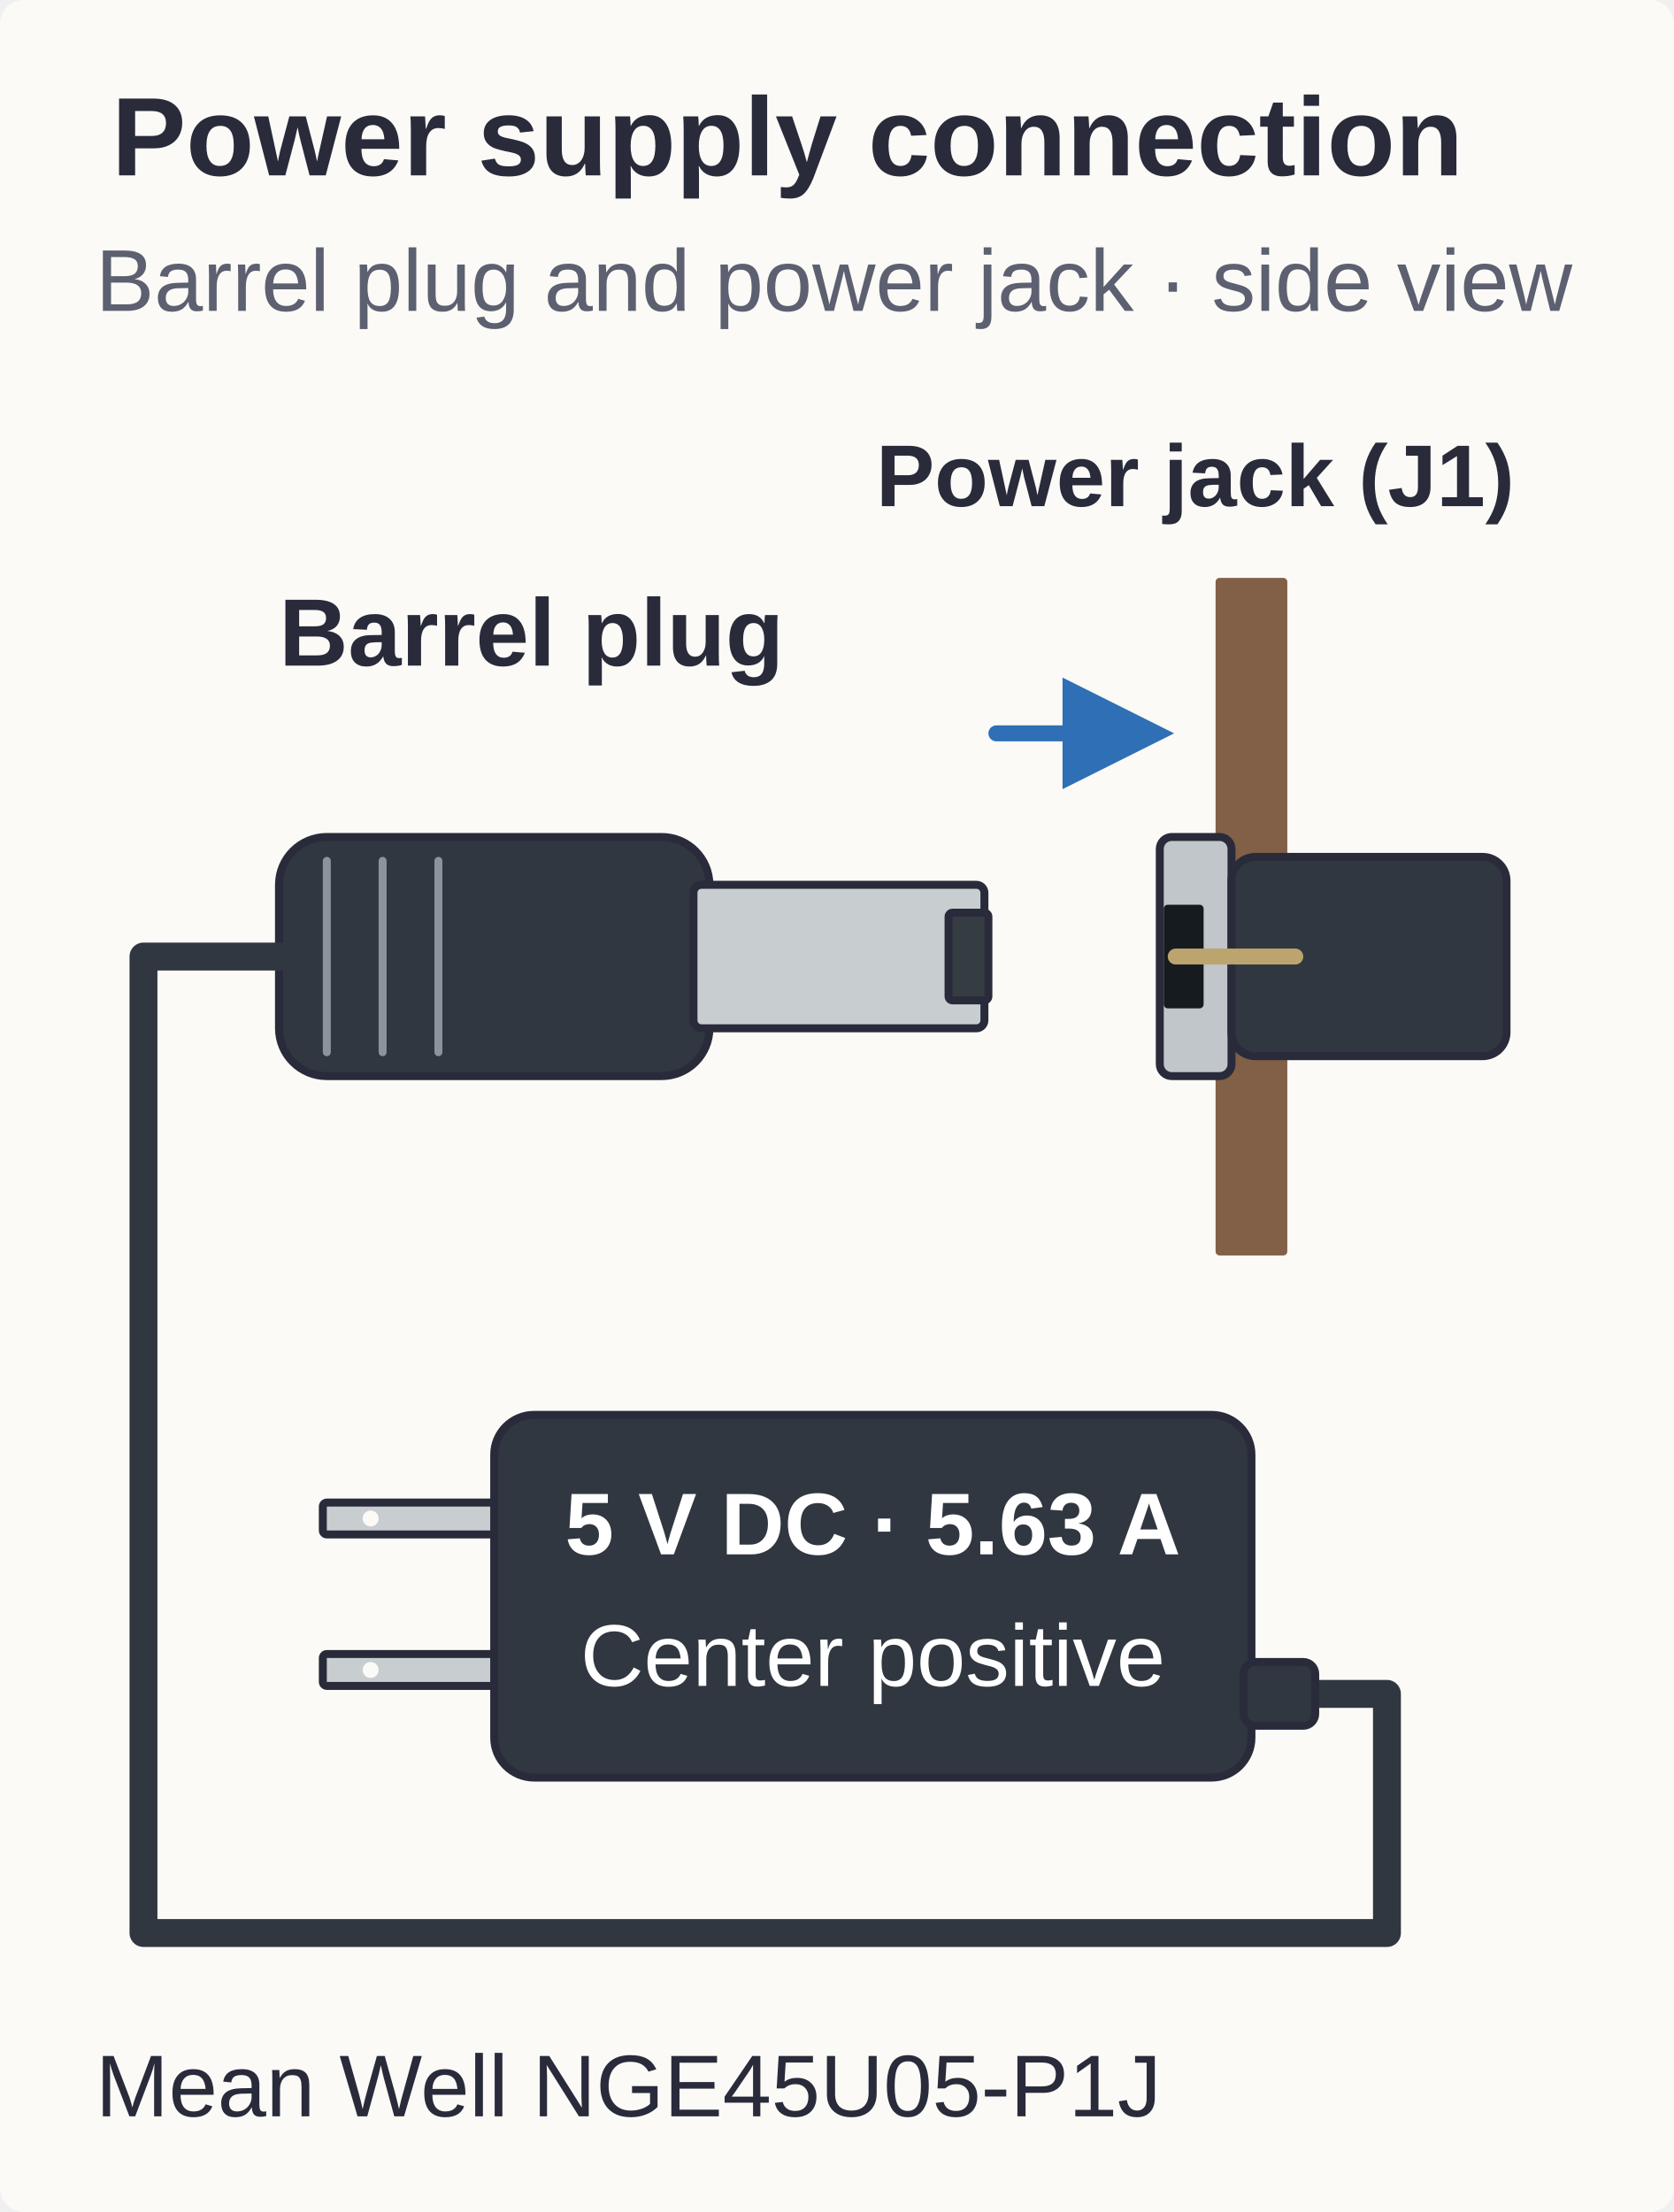
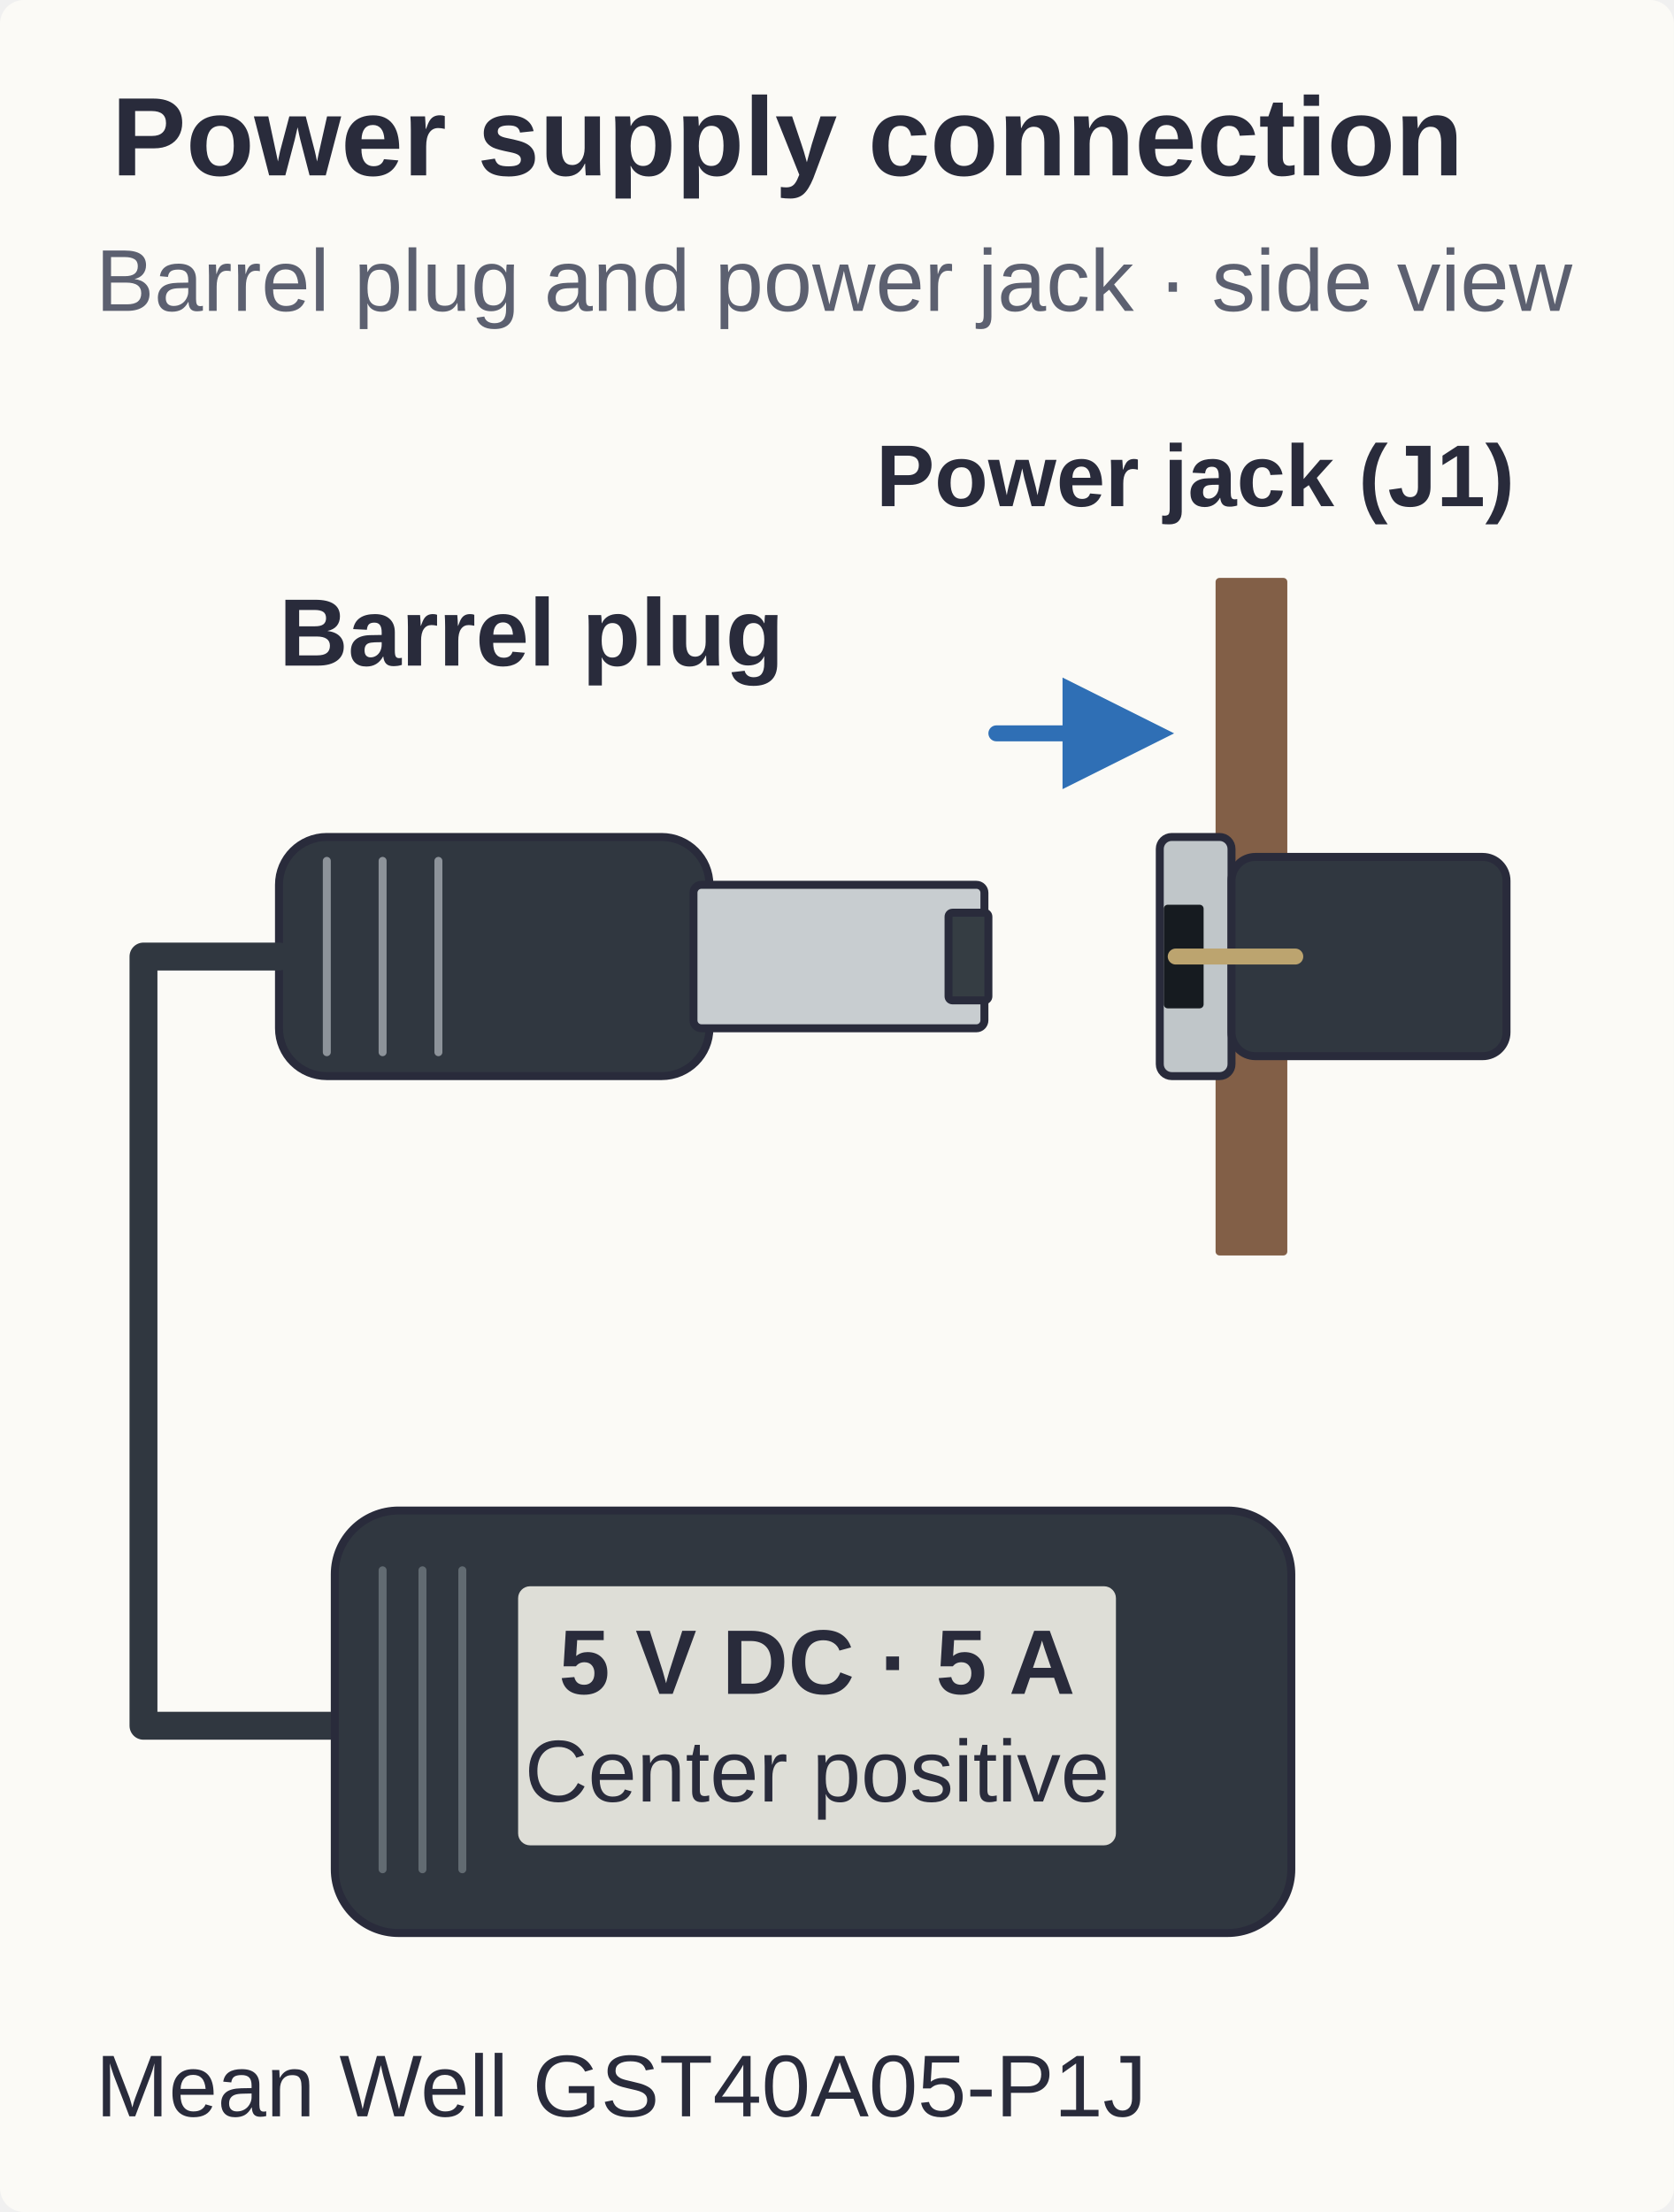
<svg xmlns="http://www.w3.org/2000/svg" viewBox="0 0 420 555" width="420" height="555" role="img">
  <defs>
    <marker id="arrow" viewBox="0 0 10 10" refX="8" refY="5" markerWidth="7" markerHeight="7" orient="auto-start-reverse">
      <path d="M0 0 L10 5 L0 10z" fill="#2f6fb5" />
    </marker>
  </defs>
  <rect x="0" y="0" width="420" height="555" rx="6" fill="#fbfaf6" stroke="none" stroke-width="2" />
  <text x="28" y="44" font-family="Arial,Helvetica,sans-serif" font-size="28" fill="#292b3b" font-weight="700" text-anchor="start">Power supply connection</text>
  <text x="24" y="78" font-family="Arial,Helvetica,sans-serif" font-size="22" fill="#5c6070" font-weight="400" text-anchor="start">Barrel plug and power jack · side view</text>
  <rect x="70" y="210" width="108" height="60" rx="12" fill="#303740" stroke="#292b3b" stroke-width="2" />
  <path d="M82 216 L82 264" fill="none" stroke="#8d939a" stroke-width="2" stroke-linejoin="round" stroke-linecap="round" />
  <path d="M96 216 L96 264" fill="none" stroke="#8d939a" stroke-width="2" stroke-linejoin="round" stroke-linecap="round" />
  <path d="M110 216 L110 264" fill="none" stroke="#8d939a" stroke-width="2" stroke-linejoin="round" stroke-linecap="round" />
  <rect x="174" y="222" width="73" height="36" rx="2" fill="#c8cdd0" stroke="#292b3b" stroke-width="2" />
  <rect x="238" y="229" width="10" height="22" rx="1" fill="#353d43" stroke="#292b3b" stroke-width="2" />
  <rect x="305" y="145" width="18" height="170" rx="1" fill="#825f47" stroke="none" stroke-width="2" />
  <rect x="291" y="210" width="18" height="60" rx="3" fill="#c0c6c9" stroke="#292b3b" stroke-width="2" />
  <rect x="309" y="215" width="69" height="50" rx="6" fill="#303740" stroke="#292b3b" stroke-width="2" />
  <rect x="292" y="227" width="10" height="26" rx="1" fill="#161b20" stroke="none" stroke-width="2" />
  <path d="M295 240 L325 240" fill="none" stroke="#bca46f" stroke-width="4" stroke-linejoin="round" stroke-linecap="round" />
  <path d="M250 184 L289 184" fill="none" stroke="#2f6fb5" stroke-width="4" stroke-linejoin="round" stroke-linecap="round" marker-end="url(#arrow)" />
  <text x="70" y="167" font-family="Arial,Helvetica,sans-serif" font-size="24" fill="#292b3b" font-weight="700" text-anchor="start">Barrel plug</text>
  <text x="380" y="127" font-family="Arial,Helvetica,sans-serif" font-size="22" fill="#292b3b" font-weight="700" text-anchor="end">Power jack (J1)</text>
-   <path d="M70 240 L36 240 L36 485 L348 485 L348 425 L328 425" fill="none" stroke="#303740" stroke-width="7" stroke-linejoin="round" stroke-linecap="round" />
-   <rect x="81" y="377" width="47" height="8" rx="1" fill="#c8cdd0" stroke="#292b3b" stroke-width="2" />
-   <circle cx="93" cy="381" r="2" fill="#fbfaf6" stroke="none" stroke-width="2" />
-   <rect x="81" y="415" width="47" height="8" rx="1" fill="#c8cdd0" stroke="#292b3b" stroke-width="2" />
-   <circle cx="93" cy="419" r="2" fill="#fbfaf6" stroke="none" stroke-width="2" />
-   <rect x="124" y="355" width="190" height="91" rx="10" fill="#303740" stroke="#292b3b" stroke-width="2" />
-   <rect x="312" y="417" width="18" height="16" rx="3" fill="#303740" stroke="#292b3b" stroke-width="2" />
-   <text x="219" y="390" font-family="Arial,Helvetica,sans-serif" font-size="22" fill="#fff" font-weight="700" text-anchor="middle">5 V DC · 5.63 A</text>
-   <text x="219" y="423" font-family="Arial,Helvetica,sans-serif" font-size="22" fill="#fff" font-weight="400" text-anchor="middle">Center positive</text>
-   <text x="24" y="531" font-family="Arial,Helvetica,sans-serif" font-size="22" fill="#292b3b" font-weight="400" text-anchor="start">Mean Well NGE45U05-P1J</text>
+   <path d="M70 240 L36 240 L36 433 L84 433" fill="none" stroke="#303740" stroke-width="7" stroke-linejoin="round" stroke-linecap="round" />
+   <rect x="84" y="379" width="240" height="106" rx="16" fill="#303740" stroke="#292b3b" stroke-width="2" />
+   <rect x="130" y="398" width="150" height="65" rx="3" fill="#deded7" stroke="none" stroke-width="2" />
+   <text x="205" y="425" font-family="Arial,Helvetica,sans-serif" font-size="23" fill="#292b3b" font-weight="700" text-anchor="middle">5 V DC · 5 A</text>
+   <text x="205" y="452" font-family="Arial,Helvetica,sans-serif" font-size="22" fill="#292b3b" font-weight="400" text-anchor="middle">Center positive</text>
+   <path d="M96 394 L96 469" fill="none" stroke="#626b72" stroke-width="2" stroke-linejoin="round" stroke-linecap="round" />
+   <path d="M106 394 L106 469" fill="none" stroke="#626b72" stroke-width="2" stroke-linejoin="round" stroke-linecap="round" />
+   <path d="M116 394 L116 469" fill="none" stroke="#626b72" stroke-width="2" stroke-linejoin="round" stroke-linecap="round" />
+   <text x="24" y="531" font-family="Arial,Helvetica,sans-serif" font-size="22" fill="#292b3b" font-weight="400" text-anchor="start">Mean Well GST40A05-P1J</text>
</svg>
